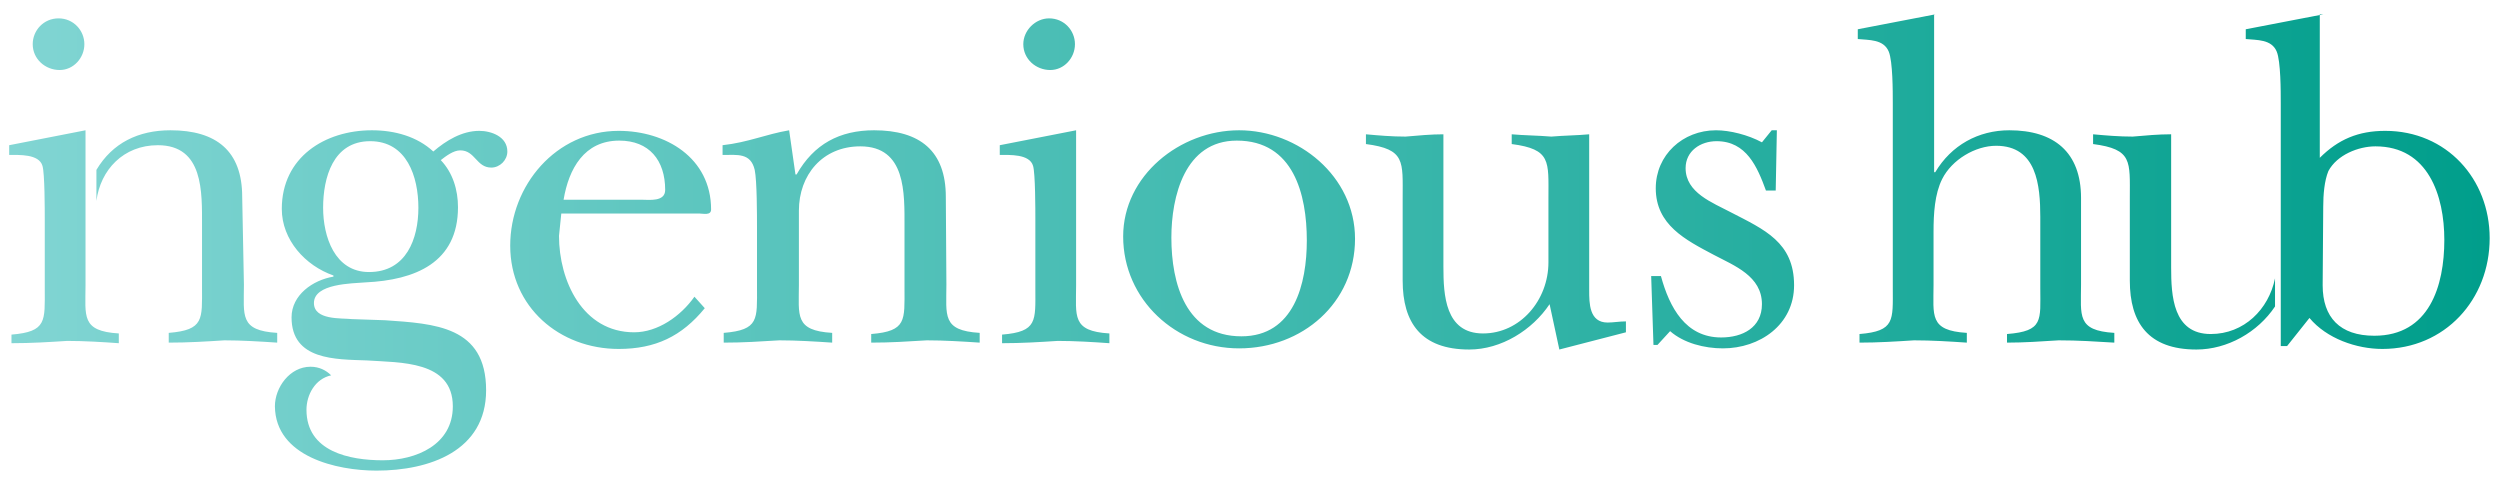
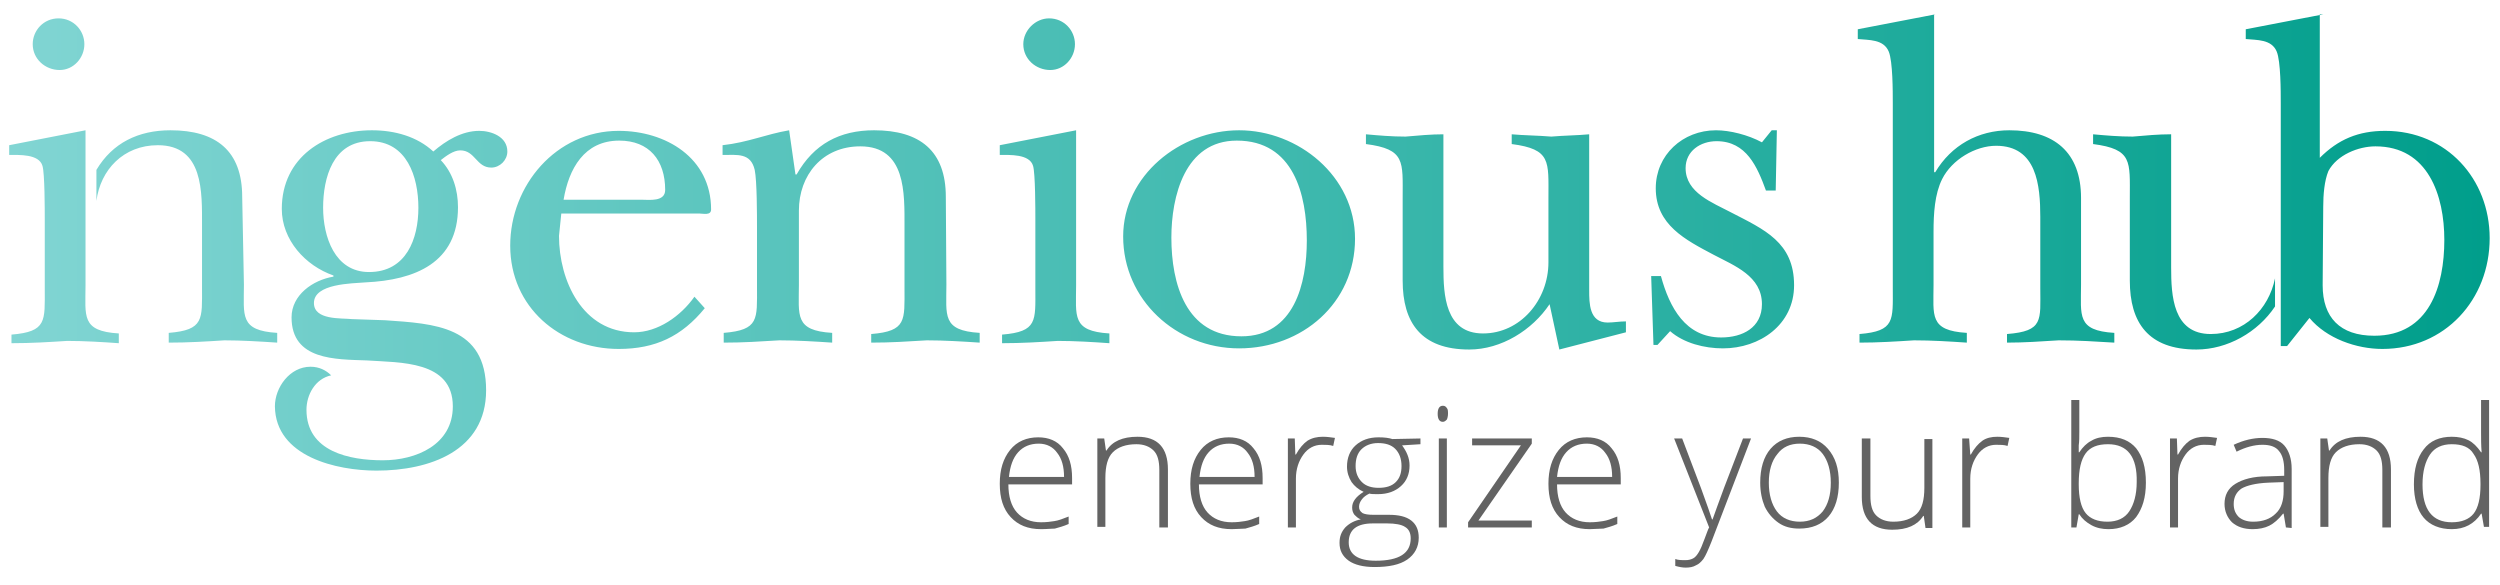
- <svg xmlns="http://www.w3.org/2000/svg" version="1.1" id="Layer_1" x="0px" y="0px" viewBox="0 0 435.6 84.5" style="enable-background:new 0 0 435.6 84.5;" xml:space="preserve">
+ <svg xmlns="http://www.w3.org/2000/svg" version="1.1" id="Layer_1" x="0px" y="0px" viewBox="0 0 435.6 101.8" style="enable-background:new 0 0 435.6 101.8;" xml:space="preserve">
  <style type="text/css">
	.st0{fill-rule:evenodd;clip-rule:evenodd;fill:url(#SVGID_1_);}
+ 	.st1{fill-rule:evenodd;clip-rule:evenodd;fill:#636363;}
</style>
  <linearGradient id="SVGID_1_" gradientUnits="userSpaceOnUse" x1="1.578" y1="818.234" x2="434.563" y2="818.234" gradientTransform="matrix(1 0 0 1 0 -776)">
    <stop offset="0" style="stop-color:#81D5D3" />
    <stop offset="1" style="stop-color:#009E8B" />
  </linearGradient>
  <path class="st0" d="M64.3,47.4c-6,0-8-6.2-8-11.2c0-5.2,1.7-11.6,8.2-11.6c6.4,0,8.4,6.2,8.4,11.6C72.9,41.6,70.8,47.4,64.3,47.4  L64.3,47.4z M174.2,25.3V27c1.7,0,5.2-0.2,5.8,1.9c0.4,1.3,0.4,7.7,0.4,9.4v12c0,5.6,0.4,7.5-5.8,8v1.5c3.4,0,6.6-0.2,9.7-0.4  c3,0,6.2,0.2,9,0.4v-1.7c-6.6-0.4-5.8-3-5.8-8.4v-27L174.2,25.3L174.2,25.3z M183,12.2c2.4,0,4.3-2.1,4.3-4.5s-1.9-4.5-4.5-4.5  c-2.4,0-4.5,2.1-4.5,4.5C178.3,10.3,180.5,12.2,183,12.2L183,12.2z M1.6,25.3V27c1.7,0,5.2-0.2,5.8,1.9c0.4,1.3,0.4,7.7,0.4,9.4v12  c0,5.6,0.4,7.5-5.8,8v1.5c3.4,0,6.6-0.2,9.7-0.4c3,0,6.2,0.2,9,0.4v-1.7c-6.6-0.4-5.8-3-5.8-8.4v-27L1.6,25.3L1.6,25.3z M10.4,12.2  c2.4,0,4.3-2.1,4.3-4.5s-1.9-4.5-4.5-4.5S5.7,5.3,5.7,7.7C5.7,10.3,7.9,12.2,10.4,12.2L10.4,12.2z M378.2,23.4  c-2.1,0-4.3,0.2-6.6,0.4c-2.4,0-4.7-0.2-6.9-0.4v1.7c6.9,0.9,6.4,3,6.4,9.4v14.4c0,7.3,3.2,12,11.6,12c5.4,0,10.7-3,13.7-7.5v-4.9  c-1.1,5.4-5.4,9.7-11.2,9.7c-6.6,0-6.9-6.7-6.9-11.6V23.4L378.2,23.4z M42.2,34.3c0-8-4.5-11.6-12.5-11.6c-5.6,0-10.1,2.2-12.9,6.9  V35c0.7-5.4,4.7-9.7,10.7-9.7c8,0,7.7,8.2,7.7,14V50c0,5.6,0.4,7.5-5.8,8v1.7c3.4,0,6.6-0.2,9.7-0.4c3,0,6.2,0.2,9.2,0.4v-1.7  c-6.6-0.4-5.8-3-5.8-8.4L42.2,34.3L42.2,34.3z M404.8,36c0-2.1,0.2-4.5,0.9-6.2c1.5-2.8,5.2-4.3,8.2-4.3c9.2,0,12,8.6,12,16.3  c0,8-2.6,16.7-12.2,16.7c-6,0-9-3.2-9-8.8L404.8,36L404.8,36z M404.8,2.5l-13.5,2.6v1.7c1.9,0.2,4.5,0,5.4,2.2  c0.7,1.7,0.7,6.9,0.7,9v42.3h1.1l3.9-4.9c3,3.6,8.2,5.4,12.7,5.4c10.9,0,18.7-8.6,18.7-19.3c0-10.3-7.5-18.7-18.2-18.7  c-4.7,0-8.2,1.5-11.4,4.7V2.5H404.8z M337.2,2.5l-13.5,2.6v1.7c1.9,0.2,4.5,0,5.4,2.2c0.7,1.7,0.7,6.9,0.7,9v32.2  c0,5.6,0.4,7.5-5.8,8v1.5c3.2,0,6.4-0.2,9.5-0.4c3.2,0,6.2,0.2,9.2,0.4v-1.7c-6.6-0.4-5.8-3-5.8-8.4v-9.2c0-3.2,0.2-6.6,1.5-9.2  c1.7-3.4,5.8-5.8,9.4-5.8c7.1,0,7.7,6.9,7.7,12.4v12.4c0,5.6,0.6,7.5-5.8,8v1.5c2.8,0,6-0.2,9-0.4c3.4,0,6.4,0.2,9.7,0.4v-1.7  c-6.6-0.4-5.8-3-5.8-8.4V34.5c0-8-4.7-11.8-12.5-11.8c-5.4,0-10.1,2.6-12.9,7.3H337V2.5H337.2z M291,57.7c2.4,2.1,6,3,9.2,3  c6.4,0,12.4-4.1,12.4-11c0-7.5-5.2-9.7-11-12.7c-3.2-1.7-7.9-3.4-7.9-7.7c0-3,2.6-4.7,5.4-4.7c5.2,0,7.1,4.5,8.6,8.6h1.7l0.2-10.5  h-0.9l-1.7,2.1c-2.4-1.3-5.6-2.1-8-2.1c-5.8,0-10.5,4.3-10.5,10.1c0,6.4,5.2,9,10.1,11.6c3.6,1.9,8.4,3.7,8.4,8.6  c0,4.1-3.4,5.8-7.1,5.8c-6.2,0-9-5.2-10.5-10.7h-1.7l0.4,12h0.7L291,57.7L291,57.7z M251.5,23.4c-2.1,0-4.3,0.2-6.6,0.4  c-2.4,0-4.7-0.2-6.9-0.4v1.7c6.9,0.9,6.4,3,6.4,9.4v14.4c0,7.3,3.2,12,11.6,12c5.6,0,11-3.4,14-7.9l1.7,7.9l11.6-3V56  c-1.1,0-2.2,0.2-3.2,0.2c-3.2,0-3.2-3.4-3.2-5.6V23.4c-2.1,0.2-4.3,0.2-6.6,0.4c-2.4-0.2-4.7-0.2-6.9-0.4v1.7c6.9,0.9,6.4,3,6.4,9.4  v11.2c0,6.6-4.9,12.4-11.4,12.4c-6.6,0-6.9-6.7-6.9-11.6L251.5,23.4L251.5,23.4z M215.9,22.7c-10.3,0-20.2,7.9-20.2,18.5  c0,11,9.2,19.5,20.2,19.5s20.2-7.9,20.2-19.1C236.1,30.7,226.2,22.7,215.9,22.7L215.9,22.7z M215.5,24.5c9.9,0,12.2,9.4,12.2,17.4  c0,7.5-2.2,16.7-11.4,16.7c-9.7,0-12.2-9.2-12.2-17.2C204.1,34.3,206.4,24.5,215.5,24.5L215.5,24.5z M164.8,34.3  c0-8-4.5-11.6-12.5-11.6c-6,0-10.5,2.4-13.5,7.7h-0.2l-1.1-7.7c-4.1,0.7-7.1,2.1-11.6,2.6V27c2.6,0,4.9-0.4,5.6,2.6  c0.4,1.9,0.4,7.9,0.4,10.1V50c0,5.6,0.4,7.5-5.8,8v1.7c3.4,0,6.4-0.2,9.7-0.4c3,0,6.2,0.2,9.2,0.4v-1.7c-6.6-0.4-5.8-3-5.8-8.4V36.7  c0-6.2,4.1-11.2,10.7-11.2c8,0,7.7,8.2,7.7,14v10.7c0,5.6,0.4,7.5-5.8,8v1.5c3.4,0,6.4-0.2,9.7-0.4c3,0,6.2,0.2,9.2,0.4v-1.7  c-6.6-0.4-5.8-3-5.8-8.4L164.8,34.3L164.8,34.3z M121,51.7c-2.4,3.4-6.4,6.2-10.5,6.2c-9,0-13.1-9-13.1-16.8l0.4-3.9h24  c0.7,0,2.1,0.4,2.1-0.7c0-9-7.9-13.7-16.1-13.7c-10.9,0-18.9,9.5-18.9,20c0,10.7,8.6,18,18.9,18c6.4,0,11-2.2,15-7.1L121,51.7  L121,51.7z M98.2,34.8c0.9-5.4,3.6-10.3,9.7-10.3c5.2,0,8,3.4,8,8.6c0,2.1-2.8,1.7-4.1,1.7H98.2L98.2,34.8z M61.3,55.6  c-1.9-0.2-6.6,0.2-6.6-2.8c0-3.4,6.6-3.4,9-3.6c8.6-0.4,16.1-3.4,16.1-13.1c0-3-0.9-6-3-8.2c0.9-0.7,2.2-1.7,3.4-1.7  c2.6,0,2.8,3,5.4,3c1.5,0,2.8-1.3,2.8-2.8c0-2.6-2.8-3.6-4.9-3.6c-3,0-5.8,1.7-8,3.6c-2.8-2.6-6.7-3.7-10.7-3.7  c-8.2,0-15.7,4.7-15.7,13.7c0,5.4,4.1,9.9,9,11.6v0.2c-3.6,0.6-7.3,3.2-7.3,7.1c0,7.5,7.7,7.3,13.1,7.5c5.8,0.4,15,0,15,8  c0,6.7-6.4,9.4-12.2,9.4s-13.3-1.5-13.3-8.8c0-2.6,1.5-5.4,4.3-6c-0.9-0.9-2.1-1.5-3.6-1.5c-3.6,0-6.2,3.6-6.2,6.9  C48,79.6,58.7,82,65.6,82c9.2,0,19.1-3.4,19.1-14c0-11.2-9-11.6-17.6-12.2L61.3,55.6L61.3,55.6z" />
+   <g>
+     <path class="st1" d="M181.4,92.2c-2.3,0-4-0.7-5.3-2.1c-1.3-1.4-1.9-3.3-1.9-5.8c0-2.5,0.6-4.4,1.8-5.9c1.2-1.5,2.9-2.2,4.9-2.2   c1.8,0,3.3,0.6,4.3,1.9c1.1,1.3,1.6,3,1.6,5.2v1.1l-11.1,0c0,2.1,0.5,3.8,1.5,4.9c1,1.1,2.4,1.7,4.2,1.7c0.9,0,1.7-0.1,2.3-0.2   c0.7-0.1,1.5-0.4,2.5-0.8v1.3c-0.9,0.4-1.7,0.6-2.4,0.8C183.2,92.1,182.4,92.2,181.4,92.2L181.4,92.2L181.4,92.2z M181,77.3   c-1.5,0-2.7,0.5-3.6,1.5c-0.9,1-1.4,2.4-1.6,4.3h9.6c0-1.8-0.4-3.2-1.2-4.2C183.5,77.9,182.4,77.3,181,77.3L181,77.3L181,77.3z" />
+     <path class="st1" d="M202,91.9v-10c0-1.6-0.3-2.7-1-3.4c-0.7-0.7-1.7-1.1-3-1.1c-1.8,0-3.2,0.5-4.1,1.4c-0.9,0.9-1.3,2.4-1.3,4.5   v8.5h-1.4V76.4h1.2l0.3,2.1h0.1c1-1.6,2.8-2.4,5.4-2.4c3.5,0,5.3,1.9,5.3,5.7v10.1H202L202,91.9L202,91.9z" />
+     <path class="st1" d="M214.6,92.2c-2.3,0-4-0.7-5.3-2.1c-1.3-1.4-1.9-3.3-1.9-5.8c0-2.5,0.6-4.4,1.8-5.9c1.2-1.5,2.9-2.2,4.9-2.2   c1.8,0,3.3,0.6,4.3,1.9c1.1,1.3,1.6,3,1.6,5.2v1.1l-11.1,0c0,2.1,0.5,3.8,1.5,4.9c1,1.1,2.4,1.7,4.2,1.7c0.9,0,1.7-0.1,2.3-0.2   c0.7-0.1,1.5-0.4,2.5-0.8v1.3c-0.9,0.4-1.7,0.6-2.4,0.8C216.4,92.1,215.5,92.2,214.6,92.2L214.6,92.2L214.6,92.2z M214.2,77.3   c-1.5,0-2.7,0.5-3.6,1.5c-0.9,1-1.4,2.4-1.6,4.3h9.6c0-1.8-0.4-3.2-1.2-4.2C216.7,77.9,215.6,77.3,214.2,77.3L214.2,77.3   L214.2,77.3z" />
+     <path class="st1" d="M230.5,76.1c0.7,0,1.4,0.1,2.1,0.2l-0.3,1.4c-0.6-0.2-1.3-0.2-2-0.2c-1.3,0-2.4,0.6-3.2,1.7   c-0.8,1.1-1.3,2.5-1.3,4.2v8.5h-1.4V76.4h1.2l0.1,2.8h0.1c0.6-1.1,1.3-1.9,2-2.4C228.6,76.3,229.5,76.1,230.5,76.1L230.5,76.1   L230.5,76.1z" />
+     <path class="st1" d="M247.5,76.4v1l-3.2,0.2c0.8,1.1,1.3,2.2,1.3,3.5c0,1.5-0.5,2.7-1.5,3.6c-1,0.9-2.3,1.4-4,1.4   c-0.7,0-1.2,0-1.5-0.1c-0.6,0.3-1,0.6-1.3,1c-0.3,0.4-0.5,0.8-0.5,1.3c0,0.5,0.2,0.8,0.6,1.1c0.4,0.2,1,0.3,1.9,0.3l2.7,0   c1.7,0,3,0.3,3.9,1c0.9,0.7,1.3,1.7,1.3,3c0,1.6-0.7,2.9-2,3.8c-1.3,0.9-3.2,1.3-5.7,1.3c-2,0-3.5-0.4-4.5-1.1   c-1.1-0.8-1.6-1.8-1.6-3.1c0-1.1,0.3-1.9,1-2.7c0.7-0.7,1.6-1.2,2.7-1.4c-0.5-0.2-0.8-0.5-1.1-0.8c-0.3-0.4-0.4-0.8-0.4-1.3   c0-1,0.7-1.9,2-2.7c-0.9-0.4-1.6-1-2.1-1.7c-0.5-0.8-0.8-1.7-0.8-2.7c0-1.5,0.5-2.8,1.5-3.7c1-0.9,2.3-1.4,4-1.4   c1,0,1.8,0.1,2.4,0.3L247.5,76.4L247.5,76.4L247.5,76.4z M235,94.5c0,2.1,1.6,3.2,4.7,3.2c4.1,0,6.1-1.3,6.1-3.9c0-0.9-0.3-1.6-1-2   c-0.6-0.4-1.7-0.6-3.1-0.6h-2.5C236.4,91.2,235,92.3,235,94.5L235,94.5L235,94.5z M236.2,81.2c0,1.2,0.4,2.1,1.1,2.8   c0.7,0.7,1.7,1,2.9,1c1.3,0,2.3-0.3,3-1c0.7-0.7,1-1.6,1-2.8c0-1.3-0.4-2.3-1.1-3c-0.7-0.7-1.7-1-3-1c-1.2,0-2.2,0.4-2.9,1.1   C236.5,79,236.2,80,236.2,81.2L236.2,81.2L236.2,81.2z" />
+     <path class="st1" d="M252.1,91.9h-1.4V76.4h1.4V91.9L252.1,91.9L252.1,91.9z M250.5,72.1c0-0.9,0.3-1.4,0.9-1.4   c0.3,0,0.5,0.1,0.7,0.4c0.2,0.2,0.2,0.6,0.2,1c0,0.4-0.1,0.8-0.2,1c-0.2,0.2-0.4,0.4-0.7,0.4C250.8,73.5,250.5,73,250.5,72.1   L250.5,72.1L250.5,72.1z" />
+     <polygon class="st1" points="266.9,91.9 255.8,91.9 255.8,91 265,77.6 256.5,77.6 256.5,76.4 266.9,76.4 266.9,77.3 257.6,90.7    266.9,90.7 266.9,91.9  " />
+     <path class="st1" d="M277,92.2c-2.3,0-4-0.7-5.3-2.1c-1.3-1.4-1.9-3.3-1.9-5.8c0-2.5,0.6-4.4,1.8-5.9c1.2-1.5,2.9-2.2,4.9-2.2   c1.8,0,3.3,0.6,4.3,1.9c1.1,1.3,1.6,3,1.6,5.2v1.1l-11.1,0c0,2.1,0.5,3.8,1.5,4.9c1,1.1,2.4,1.7,4.2,1.7c0.9,0,1.7-0.1,2.3-0.2   c0.7-0.1,1.5-0.4,2.5-0.8v1.3c-0.9,0.4-1.7,0.6-2.4,0.8C278.6,92.1,277.8,92.2,277,92.2L277,92.2L277,92.2z M276.5,77.3   c-1.5,0-2.7,0.5-3.6,1.5c-0.9,1-1.4,2.4-1.6,4.3h9.6c0-1.8-0.4-3.2-1.2-4.2C279,77.9,277.9,77.3,276.5,77.3L276.5,77.3L276.5,77.3z   " />
+     <path class="st1" d="M291.7,76.4h1.4l3.3,8.7c1,2.7,1.6,4.5,1.9,5.4h0.1c0.4-1.2,1.1-3,2-5.5l3.3-8.6h1.4l-6.9,18   c-0.6,1.5-1,2.4-1.4,3c-0.4,0.5-0.8,0.9-1.3,1.1c-0.5,0.3-1.1,0.4-1.8,0.4c-0.5,0-1.1-0.1-1.8-0.3v-1.2c0.5,0.2,1.1,0.2,1.8,0.2   c0.5,0,0.9-0.1,1.3-0.3c0.4-0.2,0.7-0.6,1-1.1c0.3-0.5,0.6-1.2,1-2.3c0.4-1,0.6-1.7,0.8-2L291.7,76.4L291.7,76.4L291.7,76.4z" />
+     <path class="st1" d="M320.4,84.1c0,2.5-0.6,4.5-1.8,5.9c-1.2,1.4-2.9,2.1-5.1,2.1c-1.4,0-2.6-0.3-3.6-1c-1-0.7-1.8-1.6-2.4-2.8   c-0.5-1.2-0.8-2.6-0.8-4.2c0-2.5,0.6-4.5,1.8-5.9c1.2-1.4,2.9-2.1,5-2.1c2.1,0,3.8,0.7,5,2.1C319.8,79.7,320.4,81.6,320.4,84.1   L320.4,84.1L320.4,84.1z M308.2,84.1c0,2.1,0.5,3.8,1.4,5c0.9,1.2,2.3,1.8,4,1.8c1.7,0,3-0.6,4-1.8c0.9-1.2,1.4-2.8,1.4-5   c0-2.1-0.5-3.8-1.4-5c-0.9-1.2-2.3-1.8-4-1.8c-1.7,0-3,0.6-3.9,1.8C308.7,80.3,308.2,82,308.2,84.1L308.2,84.1L308.2,84.1z" />
+     <path class="st1" d="M325.9,76.4v10c0,1.6,0.3,2.7,1,3.4c0.7,0.7,1.7,1.1,3,1.1c1.8,0,3.2-0.5,4.1-1.4c0.9-0.9,1.3-2.4,1.3-4.5   v-8.5h1.4v15.5h-1.2l-0.3-2.1h-0.1c-1,1.6-2.8,2.4-5.4,2.4c-3.5,0-5.3-1.9-5.3-5.7V76.4L325.9,76.4L325.9,76.4L325.9,76.4z" />
+     <path class="st1" d="M348,76.1c0.7,0,1.4,0.1,2.1,0.2l-0.3,1.4c-0.6-0.2-1.3-0.2-2-0.2c-1.3,0-2.4,0.6-3.2,1.7   c-0.8,1.1-1.3,2.5-1.3,4.2v8.5h-1.4V76.4h1.2l0.2,2.8h0.1c0.6-1.1,1.3-1.9,2-2.4C346.1,76.3,347,76.1,348,76.1L348,76.1L348,76.1z" />
+     <path class="st1" d="M367.3,76.1c2.2,0,3.8,0.7,4.9,2c1.1,1.4,1.7,3.3,1.7,6c0,2.6-0.6,4.5-1.7,6c-1.1,1.4-2.8,2.1-4.8,2.1   c-1.1,0-2.1-0.2-3-0.7c-0.9-0.5-1.6-1.1-2.1-1.9l-0.1,0l-0.4,2.3h-0.9V69.7h1.4v5.6c0,0.8,0,1.6-0.1,2.3l0,1.2h0.1   c0.6-0.9,1.3-1.6,2.1-2C365.2,76.3,366.2,76.1,367.3,76.1L367.3,76.1L367.3,76.1z M367.3,77.4c-1.8,0-3.1,0.5-3.9,1.6   c-0.8,1.1-1.2,2.8-1.2,5.2v0.2c0,2.3,0.4,4,1.2,5c0.8,1,2.1,1.5,3.8,1.5c1.7,0,3-0.6,3.8-1.8c0.8-1.2,1.3-2.9,1.3-5.1   C372.4,79.6,370.7,77.4,367.3,77.4L367.3,77.4L367.3,77.4z" />
+     <path class="st1" d="M384.2,76.1c0.7,0,1.4,0.1,2.1,0.2l-0.3,1.4c-0.6-0.2-1.3-0.2-2-0.2c-1.3,0-2.4,0.6-3.2,1.7   c-0.8,1.1-1.3,2.5-1.3,4.2v8.5h-1.4V76.4h1.2l0.1,2.8h0.1c0.6-1.1,1.3-1.9,2-2.4C382.3,76.3,383.2,76.1,384.2,76.1L384.2,76.1   L384.2,76.1z" />
+     <path class="st1" d="M398.3,91.9l-0.4-2.4h-0.1c-0.8,1-1.6,1.7-2.4,2.1c-0.8,0.4-1.8,0.6-2.9,0.6c-1.5,0-2.7-0.4-3.6-1.2   c-0.8-0.8-1.3-1.9-1.3-3.2c0-1.5,0.6-2.7,1.9-3.5c1.3-0.8,3.1-1.3,5.5-1.3l3-0.1v-1c0-1.5-0.3-2.6-0.9-3.3   c-0.6-0.8-1.6-1.1-2.9-1.1c-1.4,0-2.9,0.4-4.5,1.2l-0.5-1.2c1.7-0.8,3.4-1.2,5-1.2c1.7,0,3,0.4,3.8,1.3c0.8,0.9,1.3,2.3,1.3,4.1   v10.3L398.3,91.9L398.3,91.9L398.3,91.9z M392.6,90.9c1.7,0,3-0.5,3.9-1.4c1-0.9,1.4-2.3,1.4-3.9V84l-2.7,0.1   c-2.2,0.1-3.7,0.5-4.6,1c-0.9,0.6-1.4,1.5-1.4,2.7c0,1,0.3,1.7,0.9,2.3C390.7,90.6,391.5,90.9,392.6,90.9L392.6,90.9L392.6,90.9z" />
+     <path class="st1" d="M415.1,91.9v-10c0-1.6-0.3-2.7-1-3.4c-0.7-0.7-1.7-1.1-3-1.1c-1.8,0-3.2,0.5-4.1,1.4c-0.9,0.9-1.3,2.4-1.3,4.5   v8.5h-1.4V76.4h1.2l0.3,2.1h0.1c1-1.6,2.8-2.4,5.4-2.4c3.5,0,5.3,1.9,5.3,5.7v10.1H415.1L415.1,91.9L415.1,91.9z" />
+     <path class="st1" d="M427.2,76.1c1.1,0,2.1,0.2,2.9,0.6c0.8,0.4,1.5,1.1,2.2,2.1h0.1c-0.1-1.2-0.1-2.4-0.1-3.5v-5.6h1.4v22.1h-0.9   l-0.4-2.3h-0.1c-1.2,1.8-2.9,2.7-5.1,2.7c-2.1,0-3.8-0.7-4.9-2c-1.1-1.3-1.7-3.3-1.7-5.8c0-2.7,0.6-4.7,1.7-6.1   C423.4,76.8,425.1,76.1,427.2,76.1L427.2,76.1L427.2,76.1z M427.2,77.4c-1.7,0-3,0.6-3.8,1.8c-0.8,1.2-1.3,2.9-1.3,5.2   c0,4.4,1.7,6.6,5.1,6.6c1.7,0,3-0.5,3.8-1.5c0.8-1,1.2-2.7,1.2-5v-0.2c0-2.4-0.4-4.1-1.2-5.2C430.3,77.9,429,77.4,427.2,77.4   L427.2,77.4L427.2,77.4z" />
+   </g>
</svg>
